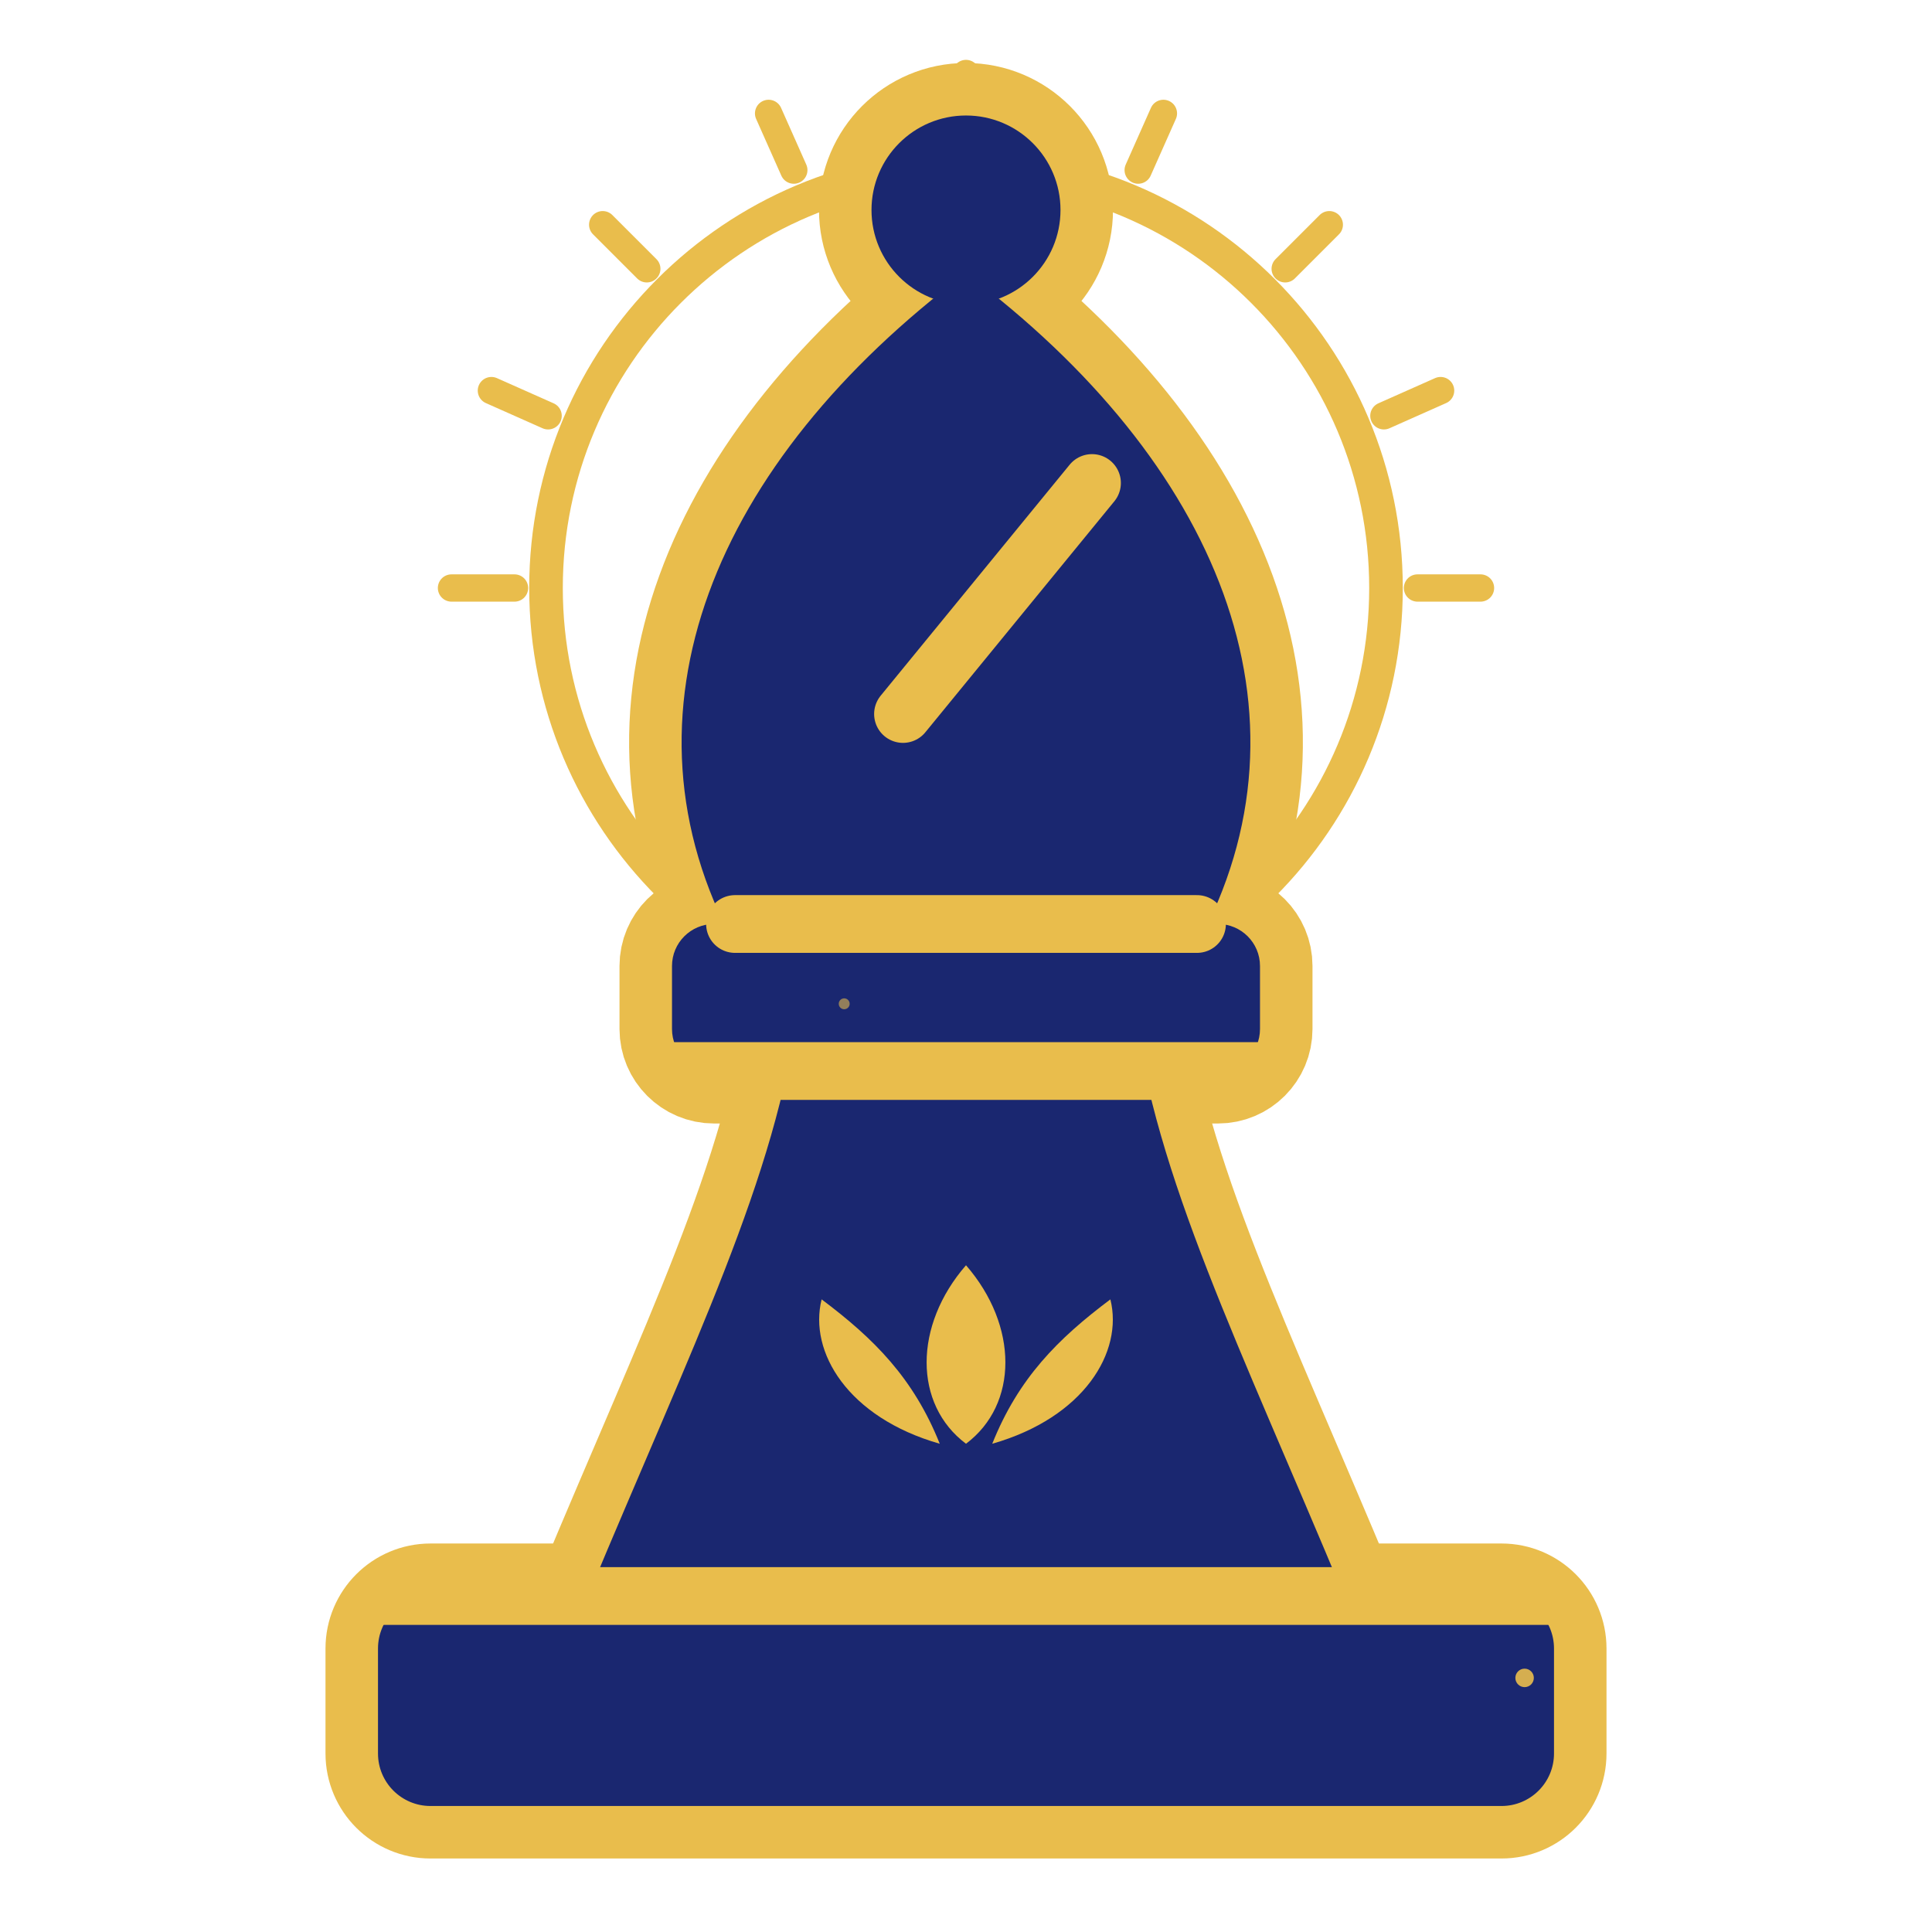
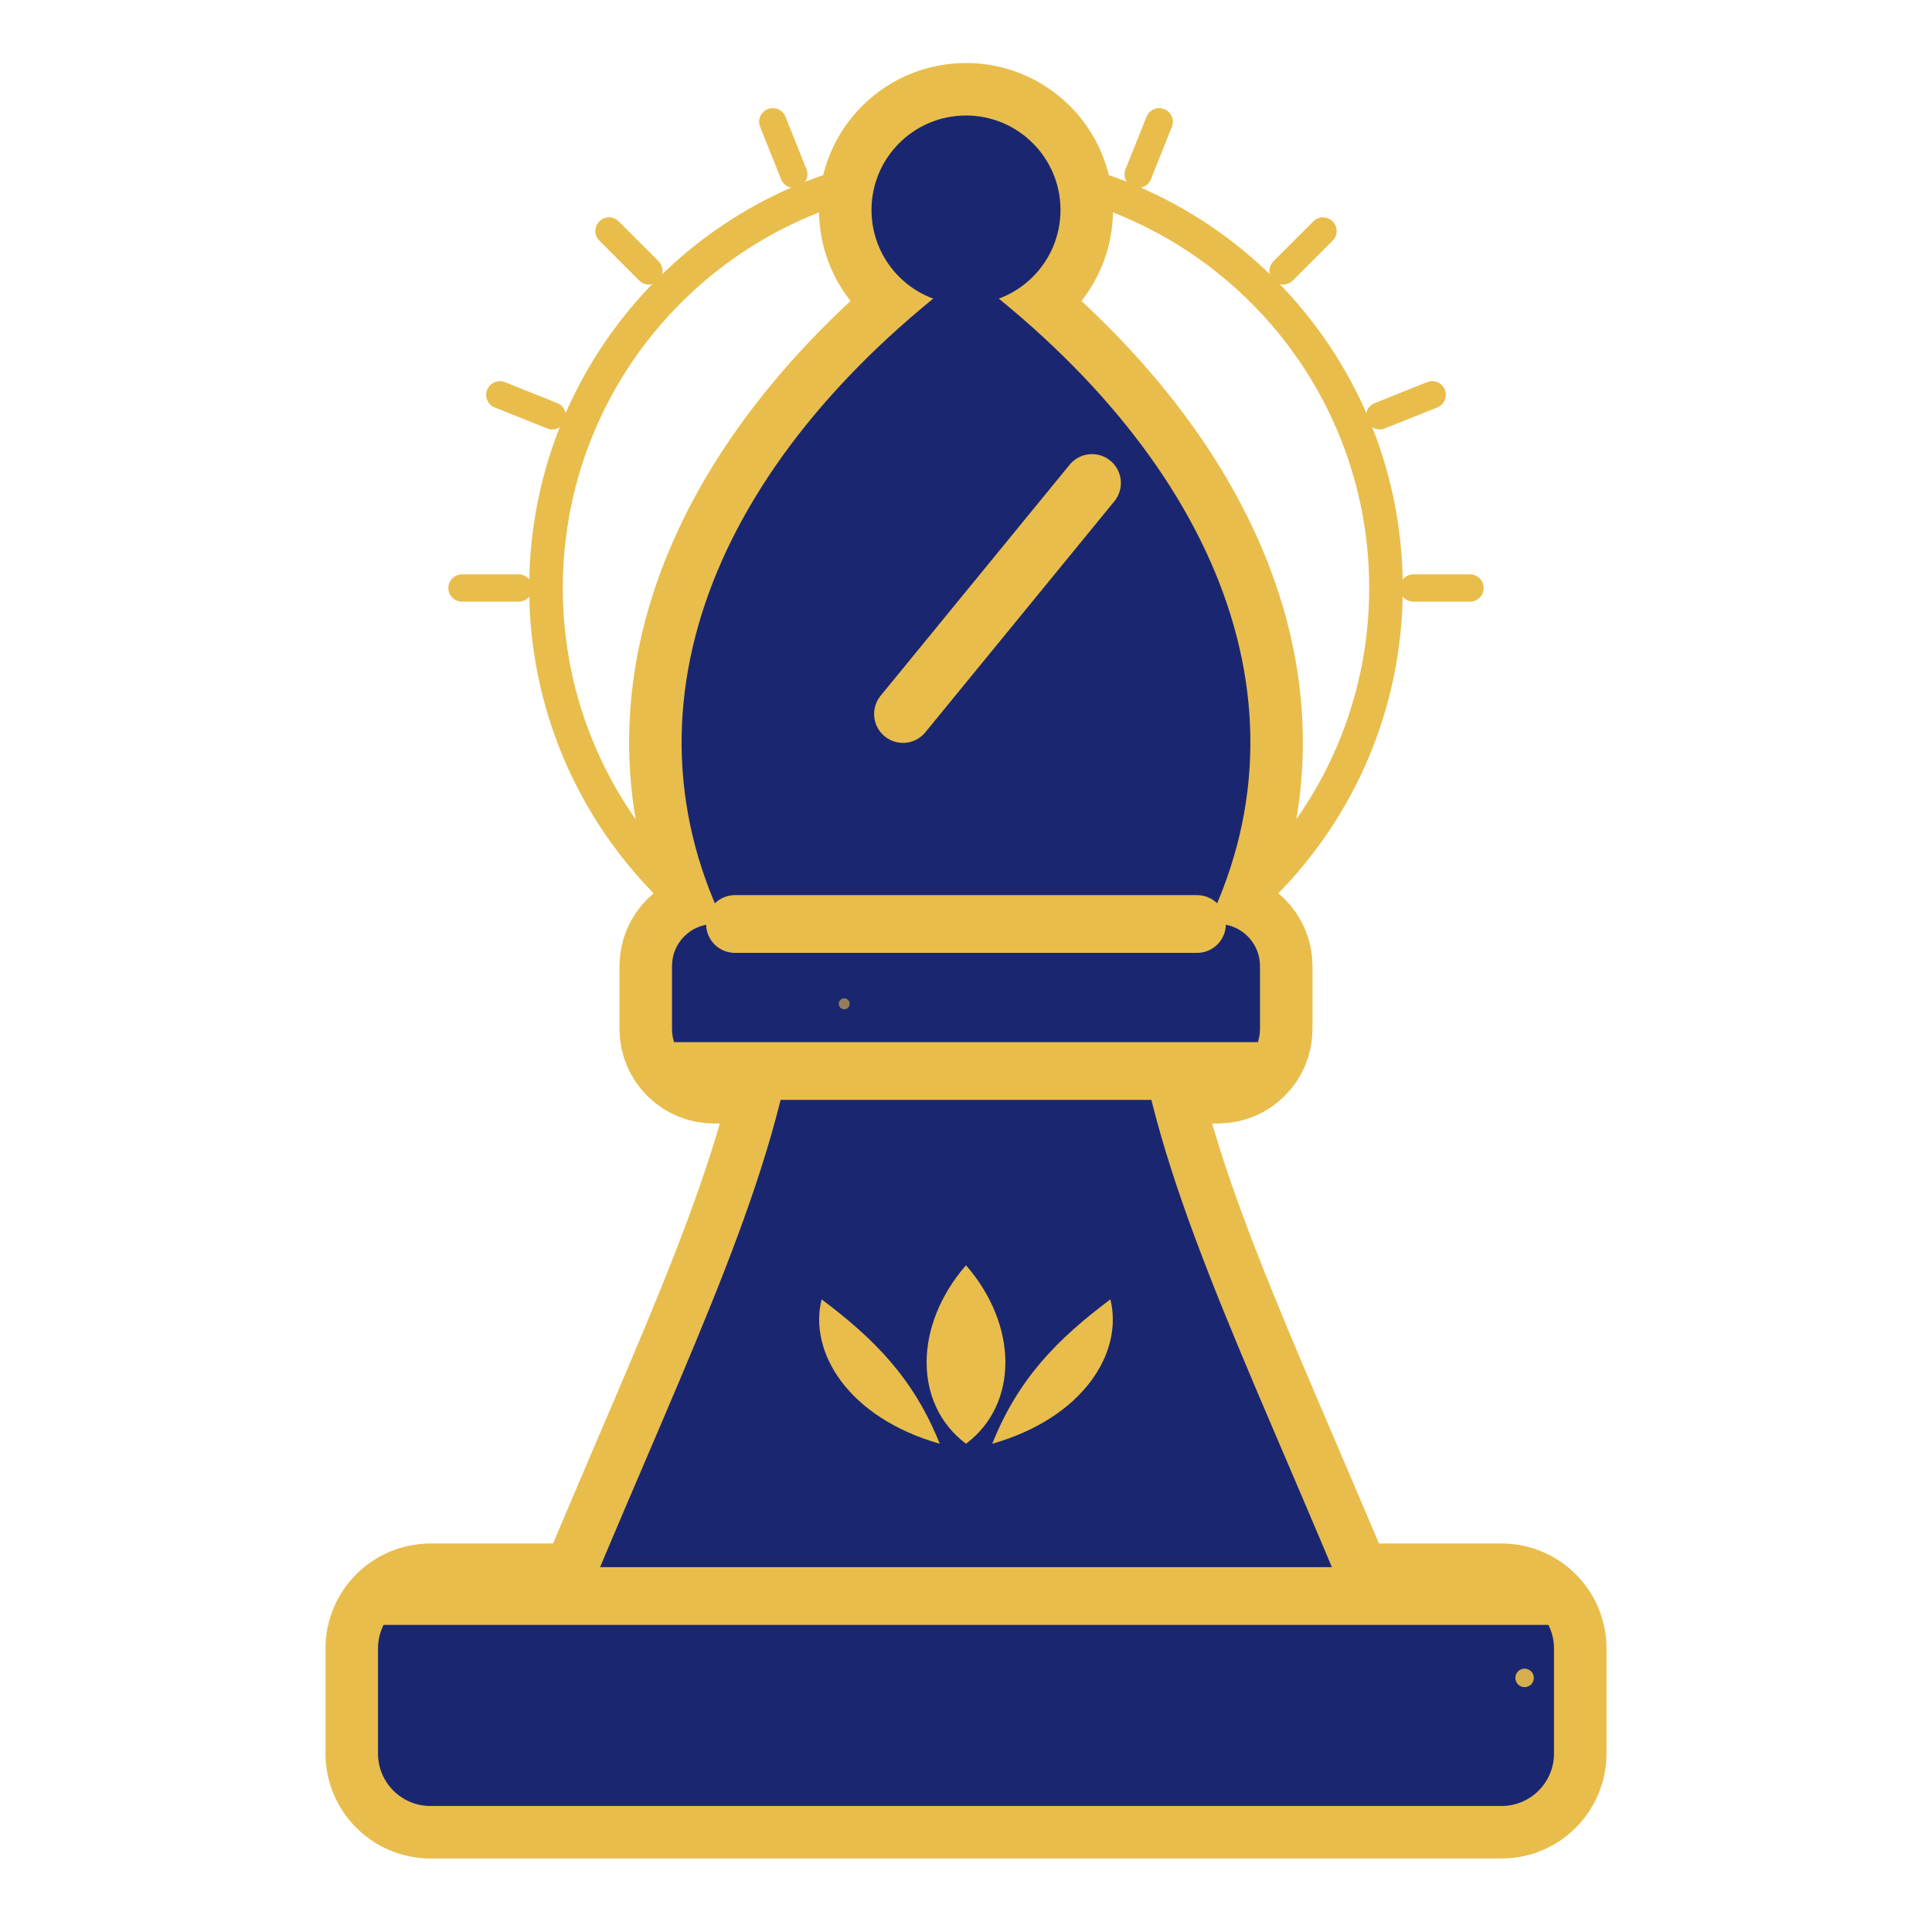
<svg xmlns="http://www.w3.org/2000/svg" viewBox="4 2 92 92">
  <defs>
    <clipPath id="hobBc">
      <rect x="22" y="78" width="56" height="10" rx="2.5" />
      <path d="M32 78 C37 66 41 58 42 50 H58 C59 58 63 66 68 78 Z" />
      <rect x="36" y="46" width="28" height="7" rx="2" />
      <path d="M50 15 C62 24 67 36 61 47 H39 C33 36 38 24 50 15 Z" />
      <circle cx="50" cy="12" r="4.5" />
    </clipPath>
  </defs>
  <circle cx="50" cy="30" r="20" fill="none" stroke="#e9bd4c" stroke-width="1.6" />
  <g stroke="#e9bd4c" stroke-width="1.3" stroke-linecap="round">
-     <path d="M28.5 30.0 L25.5 30.0" />
-     <path d="M30.1 21.8 L27.4 20.6" />
-     <path d="M34.8 14.8 L32.7 12.7" />
-     <path d="M41.8 10.1 L40.6 7.4" />
-     <path d="M50.0 8.5 L50.0 5.5" />
-     <path d="M58.2 10.1 L59.4 7.4" />
-     <path d="M65.2 14.8 L67.3 12.7" />
-     <path d="M69.9 21.8 L72.6 20.6" />
-     <path d="M71.5 30.0 L74.5 30.0" />
+     <path d="M28.7 30.0 L26.0 30.0" />
+     <path d="M30.3 21.8 L27.8 20.8" />
+     <path d="M34.9 14.9 L33.0 13.0" />
+     <path d="M41.8 10.3 L40.8 7.8" />
+     <path d="M50.0 8.7 L50.0 6.0" />
+     <path d="M58.2 10.3 L59.2 7.8" />
+     <path d="M65.1 14.9 L67.0 13.0" />
+     <path d="M69.7 21.8 L72.2 20.8" />
+     <path d="M71.3 30.0 L74.0 30.0" />
  </g>
  <g fill="#e9bd4c" stroke="#e9bd4c" stroke-width="5.0" stroke-linejoin="round">
    <rect x="22" y="78" width="56" height="10" rx="2.5" />
    <path d="M32 78 C37 66 41 58 42 50 H58 C59 58 63 66 68 78 Z" />
    <rect x="36" y="46" width="28" height="7" rx="2" />
    <path d="M50 15 C62 24 67 36 61 47 H39 C33 36 38 24 50 15 Z" />
    <circle cx="50" cy="12" r="4.5" />
  </g>
  <g fill="#1a2770">
    <rect x="22" y="78" width="56" height="10" rx="2.5" />
    <path d="M32 78 C37 66 41 58 42 50 H58 C59 58 63 66 68 78 Z" />
    <rect x="36" y="46" width="28" height="7" rx="2" />
    <path d="M50 15 C62 24 67 36 61 47 H39 C33 36 38 24 50 15 Z" />
    <circle cx="50" cy="12" r="4.5" />
  </g>
  <g clip-path="url(#hobBc)">
    <circle cx="27.8" cy="64.7" r="0.33" fill="#e9bd4c" opacity="0.65" />
    <circle cx="74.7" cy="30.3" r="0.57" fill="#e9bd4c" opacity="0.55" />
    <circle cx="44.2" cy="49.8" r="0.26" fill="#e9bd4c" opacity="0.58" />
    <circle cx="76.6" cy="81.9" r="0.44" fill="#e9bd4c" opacity="0.90" />
    <circle cx="72.1" cy="69.9" r="0.29" fill="#e9bd4c" opacity="0.96" />
    <circle cx="76.1" cy="38.6" r="0.37" fill="#e9bd4c" opacity="0.76" />
    <circle cx="33.7" cy="65.9" r="0.33" fill="#e9bd4c" opacity="0.63" />
    <circle cx="73.6" cy="13.5" r="0.44" fill="#e9bd4c" opacity="0.61" />
    <circle cx="74.3" cy="41.2" r="0.33" fill="#e9bd4c" opacity="0.80" />
    <circle cx="18.5" cy="73.9" r="0.53" fill="#e9bd4c" opacity="0.86" />
    <g transform="translate(50 67) scale(1.25) translate(-50 -83)">
      <g fill="#e9bd4c">
        <path d="M50 79.2 C52 81.5 52 84.5 50 86 C48 84.5 48 81.5 50 79.2 Z" />
        <path d="M49 86 C45.5 85 44 82.5 44.5 80.5 C46.5 82 48 83.5 49 86 Z" />
        <path d="M51 86 C54.5 85 56 82.5 55.5 80.5 C53.5 82 52 83.5 51 86 Z" />
      </g>
    </g>
  </g>
  <g fill="none" stroke="#e9bd4c" stroke-width="2.75" stroke-linecap="round">
    <path d="M22 78 H78" />
    <path d="M36 53 H64" />
    <path d="M39 46 H61" />
    <path d="M56 25 L47 36" />
  </g>
</svg>
